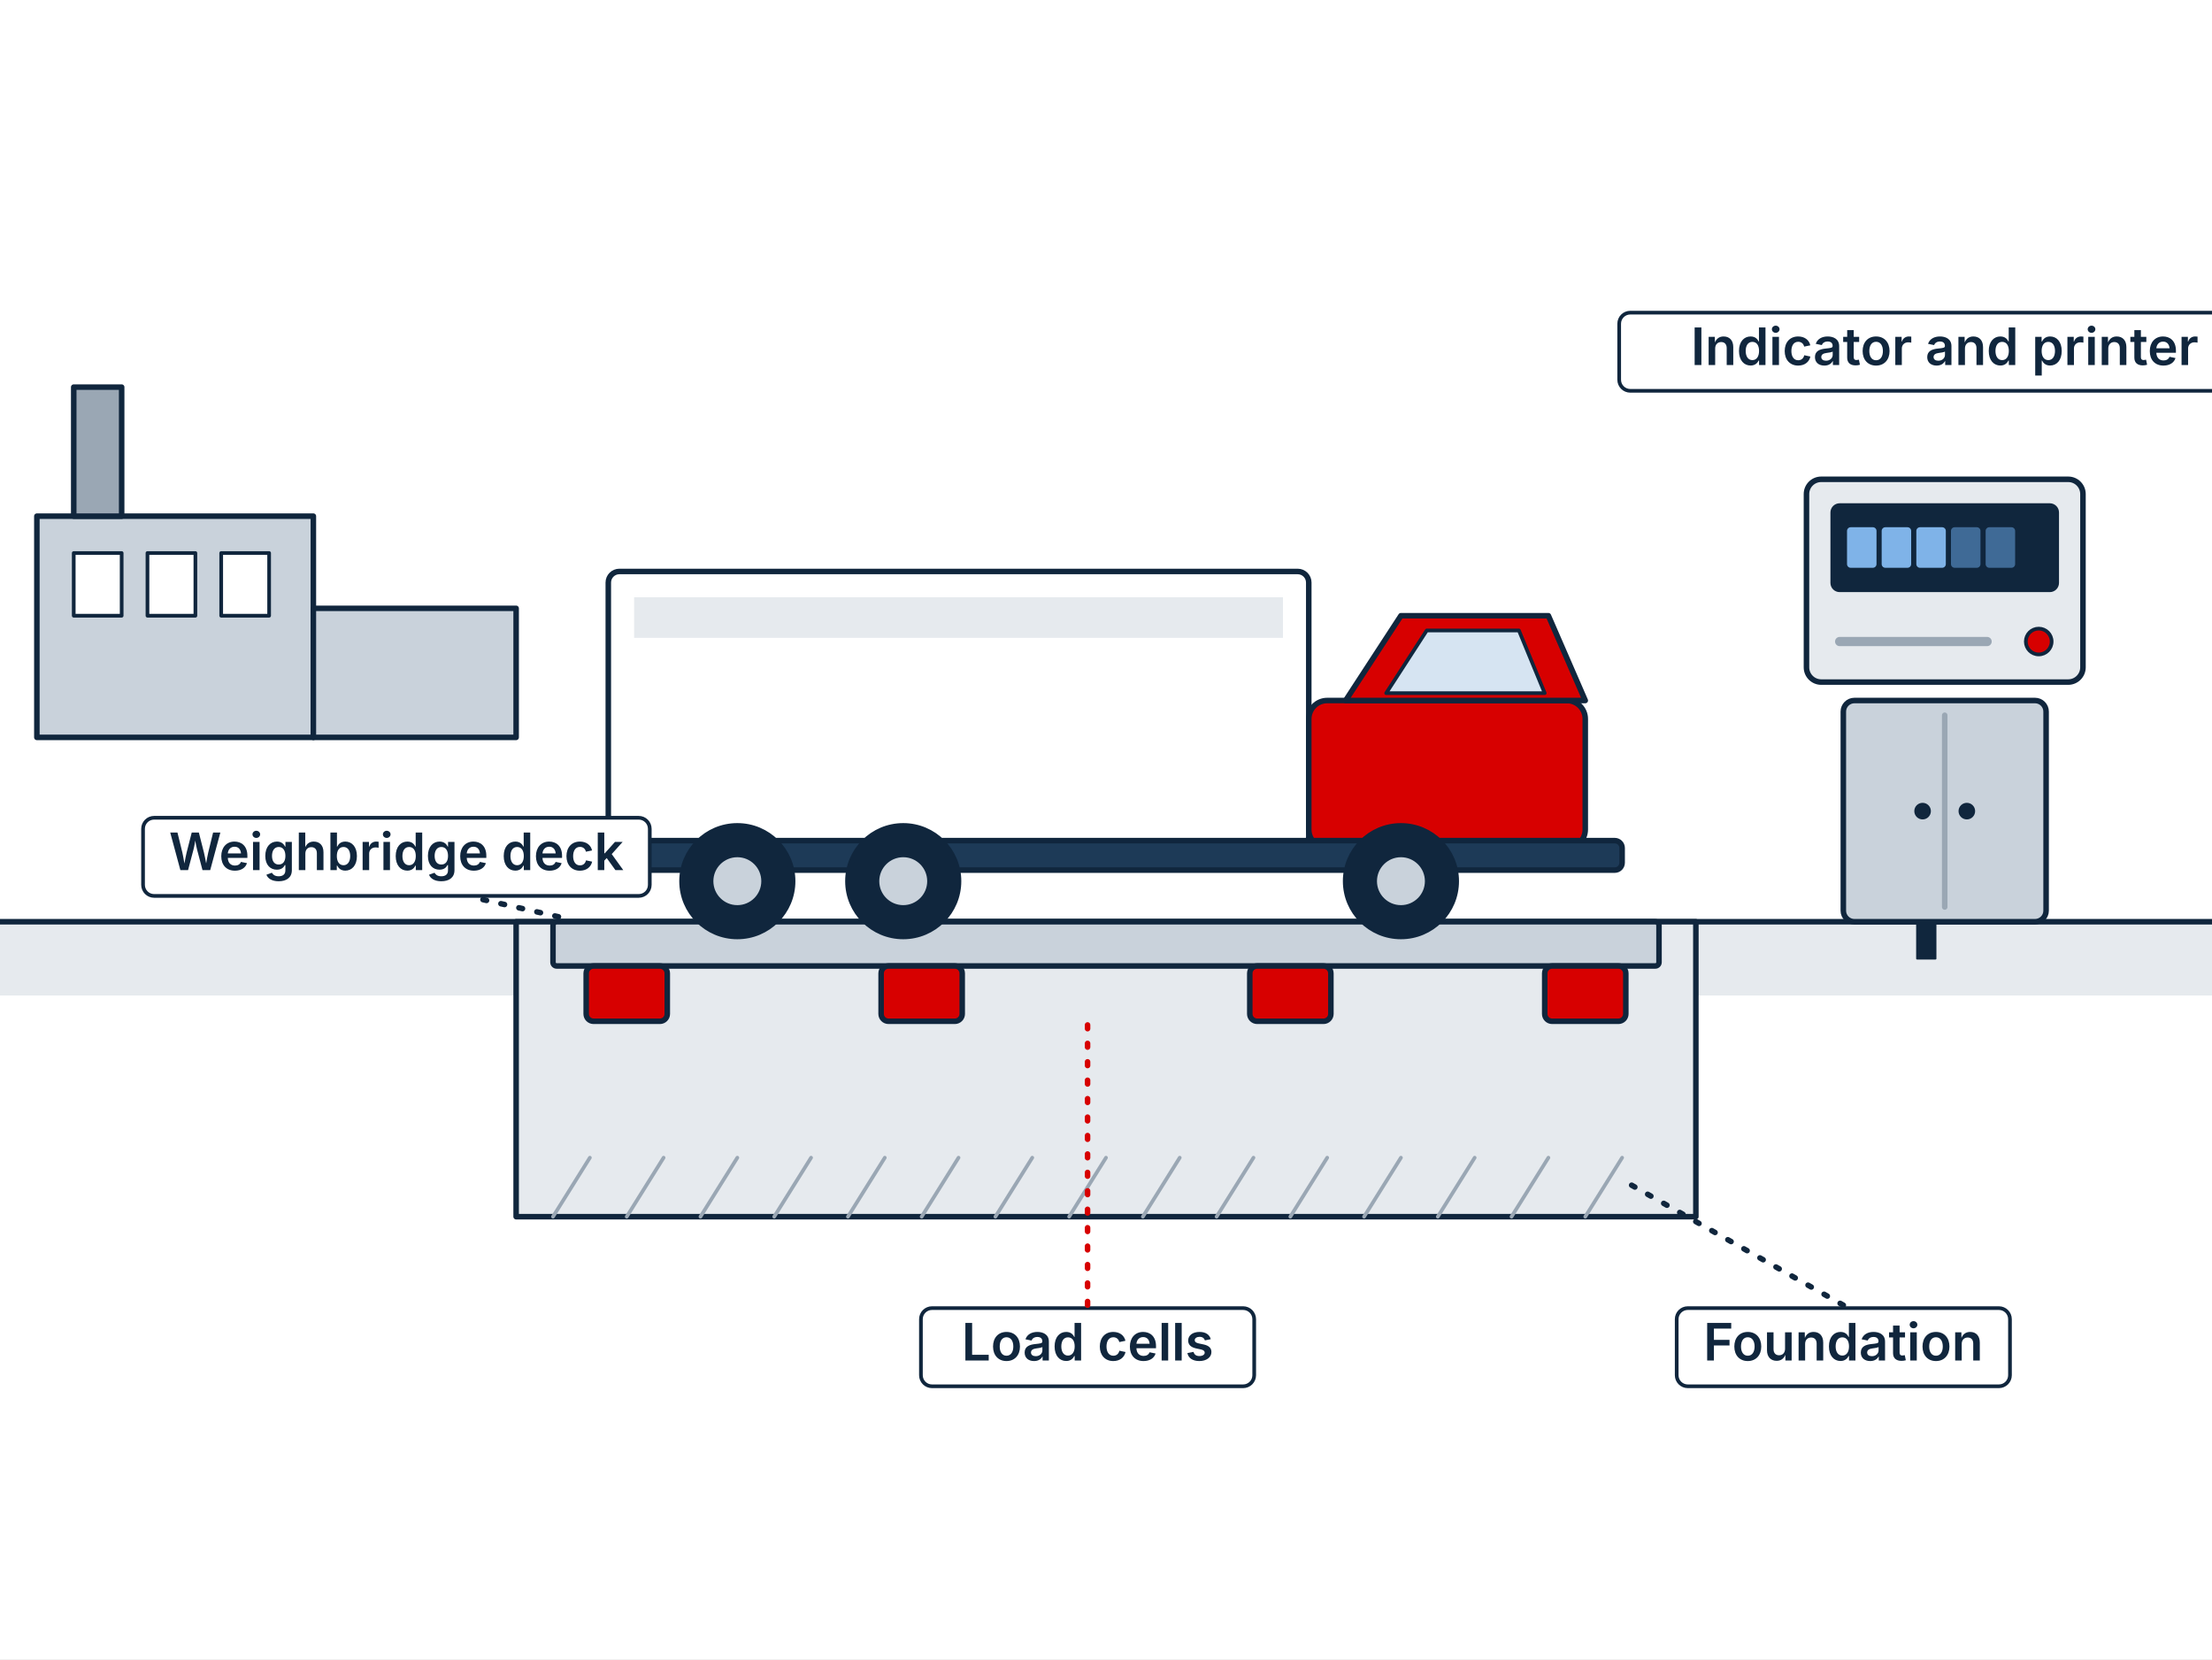
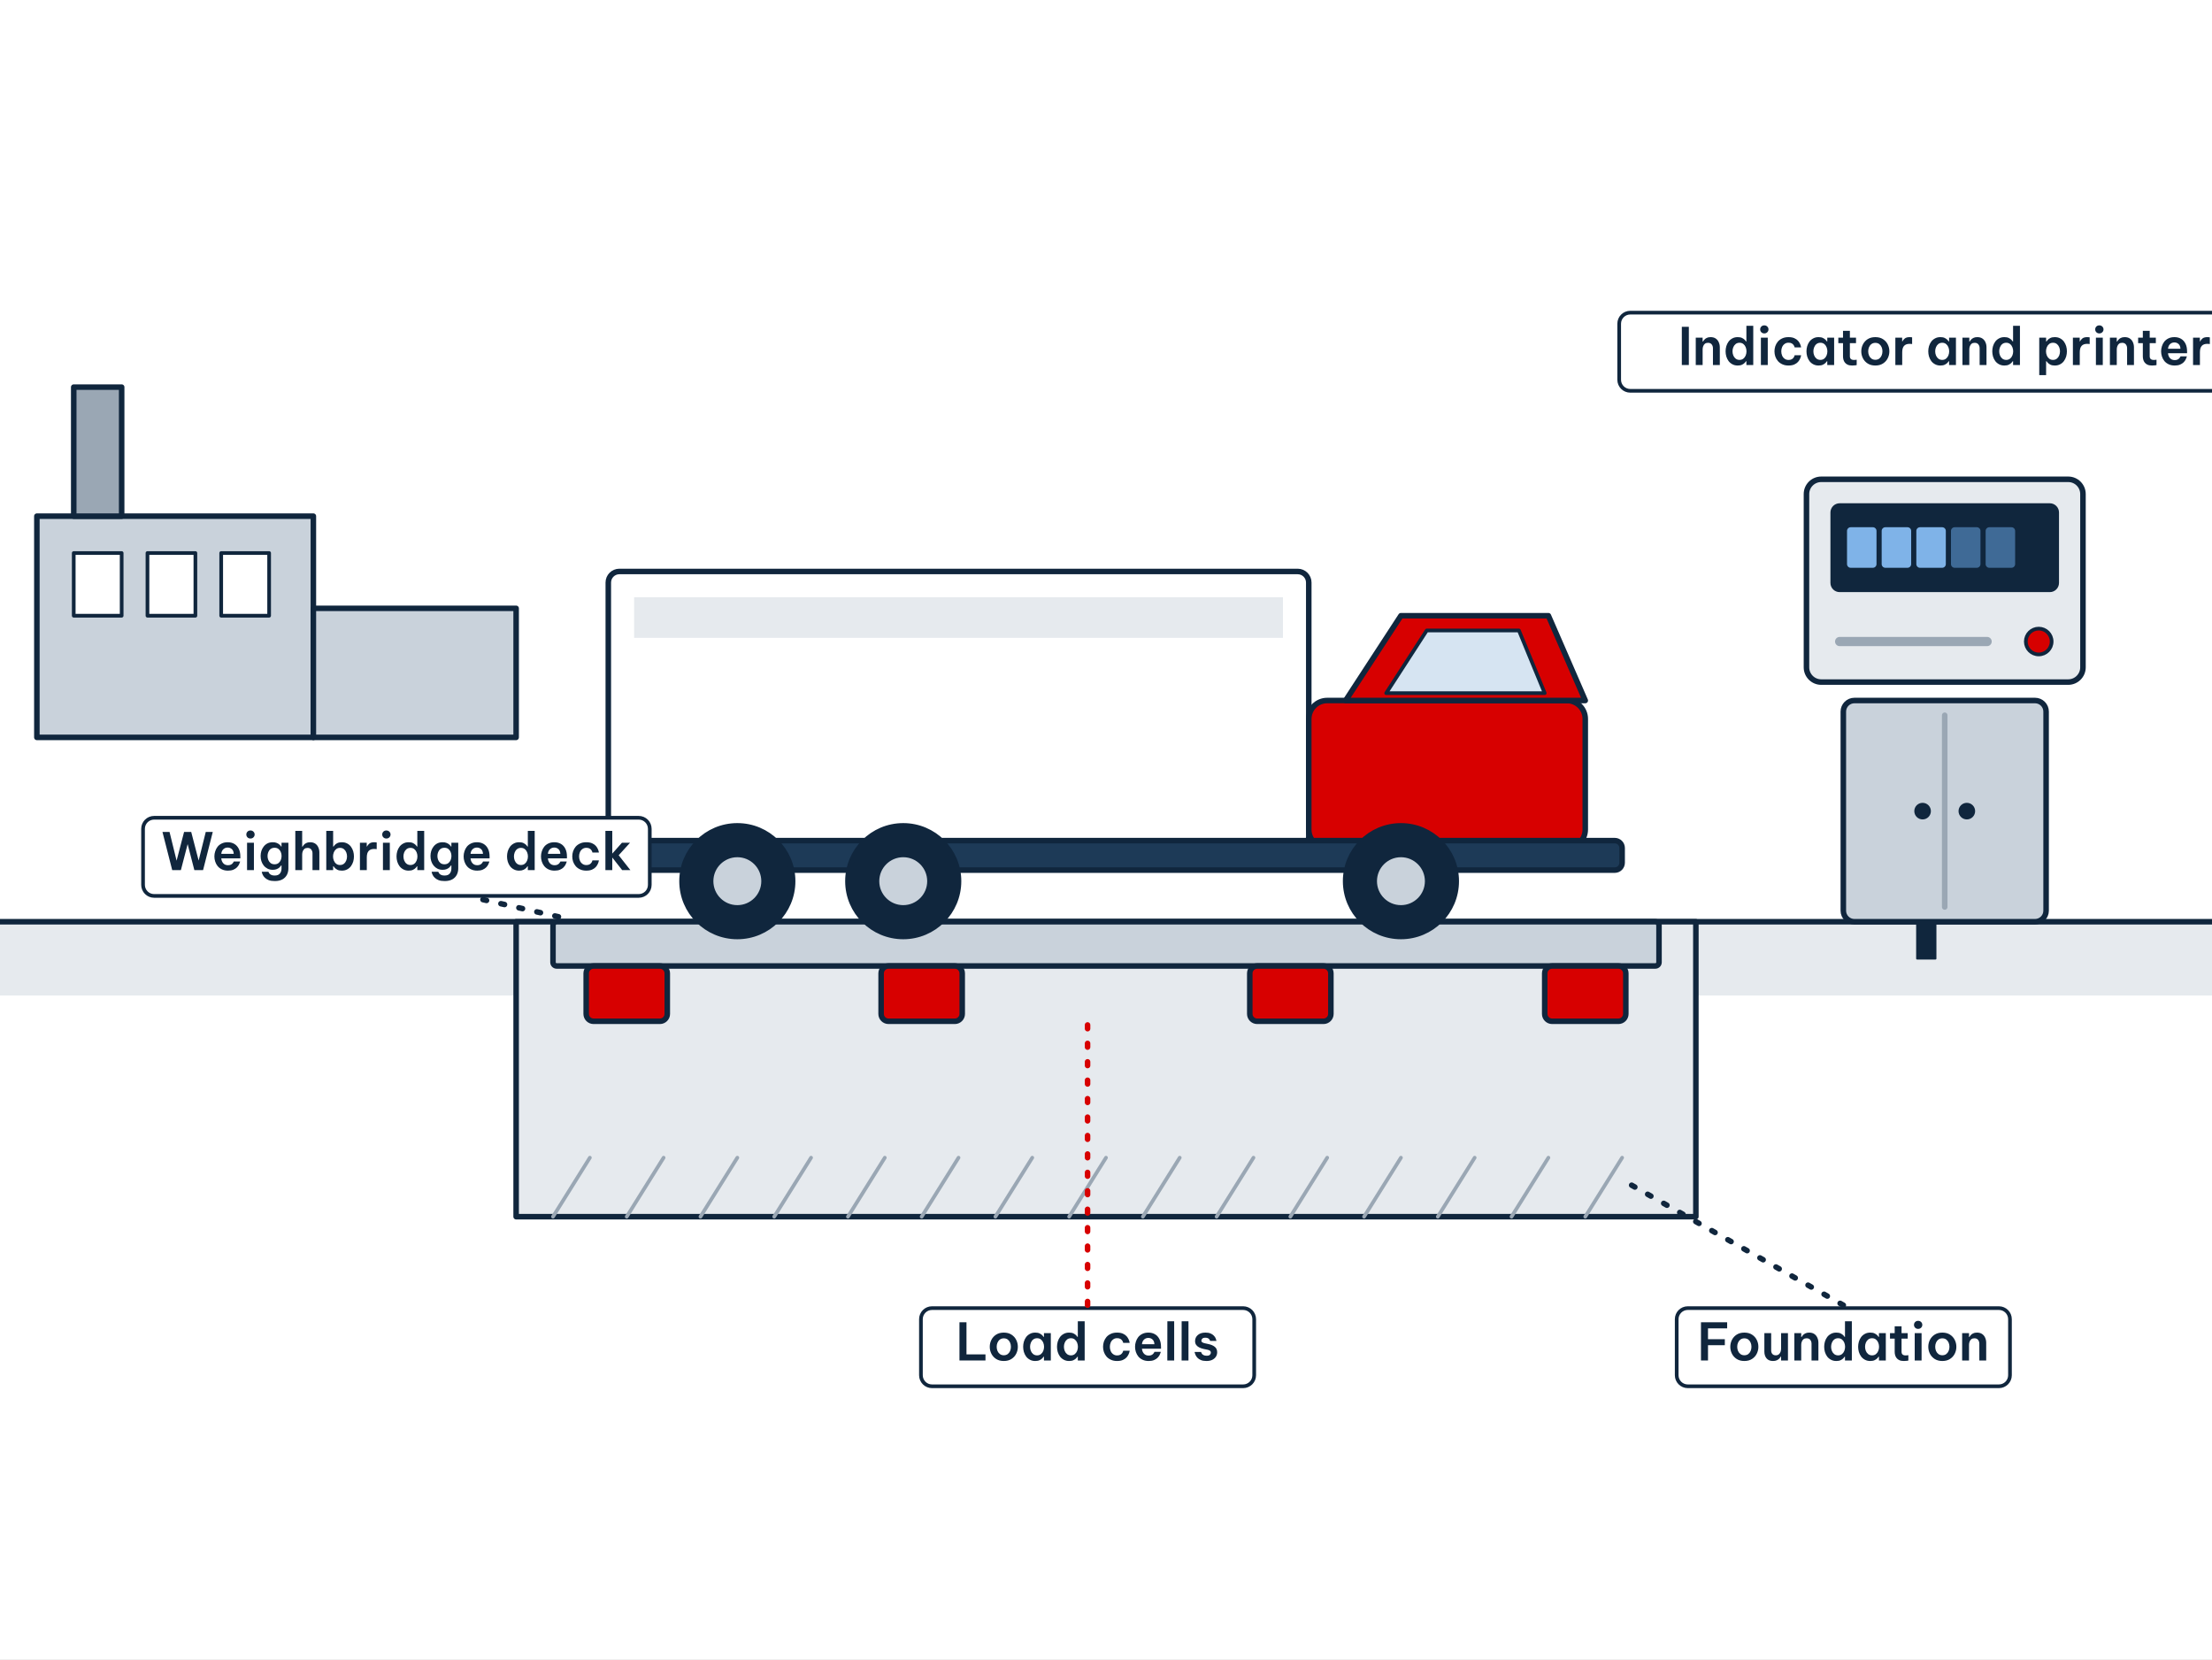
<svg xmlns="http://www.w3.org/2000/svg" viewBox="0 0 1200 900" width="1200" height="900" role="img" aria-label="Truck weighing: weighbridge deck, load cells, foundation and indicator">
+   <defs>
+     <path id="g0" d="M221 0 32 740H169L306 183L451 740H589L733 185L871 740H1007L819 0H650L520 504L389 0Z" />
+     <path id="g1" d="M318 -10Q250 -10 200 14Q151 37 118 76Q86 116 70 165Q54 214 54 265Q54 316 70 364Q85 413 116 453Q148 493 197 516Q246 540 313 540Q385 540 440 508Q495 476 526 414Q557 353 557 262V228H188Q191 174 225 134Q259 95 318 95Q352 95 374 106Q396 117 408 132Q420 146 425 156Q430 167 430 167H553Q553 167 548 150Q543 132 530 106Q516 79 490 52Q464 26 422 8Q380 -10 318 -10ZM188 315H429Q426 377 392 407Q358 437 312 437Q261 437 227 404Q193 372 188 315Z" />
+     <path id="g2" d="M142 612Q107 612 84 635Q62 658 62 690Q62 722 84 745Q107 768 142 768Q177 768 200 745Q223 722 223 690Q223 658 200 635Q177 612 142 612ZM76 0V530H209V0Z" />
+     <path id="g3" d="M328 -212Q257 -212 210 -194Q164 -175 137 -148Q110 -122 97 -95Q84 -68 80 -50Q76 -32 76 -32H206Q206 -32 210 -43Q214 -54 226 -68Q239 -83 263 -94Q287 -105 327 -105Q397 -105 428 -65Q459 -25 459 32V91H453Q442 74 422 54Q401 34 368 20Q336 6 290 6Q231 6 187 29Q143 52 113 90Q83 128 68 176Q54 223 54 273Q54 323 68 370Q83 418 113 456Q143 495 187 518Q231 540 290 540Q336 540 368 526Q401 512 422 492Q442 473 453 456H459V530H592V33Q592 -36 563 -92Q534 -147 476 -180Q417 -212 328 -212ZM325 113Q370 113 400 136Q430 160 445 196Q460 233 460 273Q460 314 445 350Q430 387 400 410Q370 433 325 433Q279 433 248 410Q218 387 203 350Q188 314 188 273Q188 233 203 196Q218 160 248 136Q279 113 325 113Z" />
+     <path id="g4" d="M72 0V760H205V454H211Q219 468 236 488Q253 509 283 524Q313 540 359 540Q420 540 460 512Q499 485 518 440Q538 395 538 343V0H405V325Q405 368 381 399Q357 430 309 430Q272 430 249 412Q226 393 216 364Q205 335 205 303V0Z" />
+     <path id="g5" d="M373 -10Q322 -10 289 6Q256 23 238 43Q219 63 212 74H205V0H72V760H205V456H212Q219 468 238 488Q256 508 289 524Q322 540 373 540Q433 540 477 516Q521 493 550 454Q579 414 594 365Q608 316 608 265Q608 214 594 165Q579 116 550 76Q521 37 477 14Q433 -10 373 -10ZM338 99Q384 99 414 124Q444 148 459 186Q474 224 474 265Q474 306 459 344Q444 382 414 406Q384 431 338 431Q293 431 263 406Q233 382 218 344Q203 306 203 265Q203 224 218 186Q233 148 263 124Q293 99 338 99Z" />
+     <path id="g6" d="M62 0V530H194V457H199Q213 488 245 514Q277 540 341 540Q361 540 374 538Q387 535 387 535V406Q387 406 372 408Q358 410 337 410Q267 410 231 371Q195 332 195 245V0Z" />
+     <path id="g7" d="M289 -10Q230 -10 186 14Q142 37 112 76Q83 116 68 165Q54 214 54 265Q54 316 68 365Q83 414 112 454Q142 493 186 516Q230 540 289 540Q340 540 373 524Q406 507 425 488Q444 468 451 456H457V760H590V0H457V74H451Q444 62 425 42Q406 22 373 6Q340 -10 289 -10ZM324 99Q369 99 399 124Q429 148 444 186Q459 224 459 265Q459 306 444 344Q429 382 399 406Q369 431 324 431Q279 431 248 406Q218 382 203 344Q188 306 188 265Q188 224 203 186Q218 148 248 124Q279 99 324 99Z" />
+     <path id="g9" d="M325 -10Q257 -10 206 14Q155 37 121 76Q87 116 70 165Q54 214 54 265Q54 316 70 365Q87 414 120 454Q154 493 205 516Q256 540 325 540Q393 540 438 520Q483 500 510 470Q536 440 549 410Q562 381 566 361Q570 341 570 341H445Q445 341 441 354Q437 368 425 386Q413 404 390 418Q366 432 327 432Q281 432 250 408Q218 385 202 347Q186 309 186 265Q186 221 202 183Q218 145 250 122Q281 98 327 98Q366 98 390 112Q413 126 425 144Q437 162 441 176Q445 189 445 189H570Q570 189 566 169Q562 149 549 120Q536 90 510 60Q483 30 438 10Q393 -10 325 -10Z" />
+     <path id="g10" d="M72 0V760H205V320L392 530H549L329 288L556 0H397L205 244V0Z" />
+     <path id="g11" d="M72 0V740H208V118H576V0Z" />
+     <path id="g12" d="M326 -10Q239 -10 178 29Q117 68 86 130Q54 193 54 265Q54 337 86 400Q117 462 178 501Q239 540 326 540Q414 540 474 501Q535 462 566 400Q598 337 598 265Q598 193 566 130Q535 68 474 29Q414 -10 326 -10ZM326 101Q371 101 402 124Q432 147 448 184Q464 222 464 265Q464 309 448 346Q432 383 402 406Q371 429 326 429Q282 429 251 406Q220 383 204 346Q188 309 188 265Q188 222 204 184Q220 147 251 124Q282 101 326 101Z" />
+     <path id="g13" d="M289 540Q340 540 373 524Q406 507 425 488Q444 468 451 456H457V530H590V0H457V74H451Q444 62 425 42Q406 22 373 6Q340 -10 289 -10Q230 -10 186 14Q142 37 112 76Q83 116 68 165Q54 214 54 265Q54 316 68 365Q83 414 112 454Q142 493 186 516Q230 540 289 540ZM324 431Q279 431 248 406Q218 382 203 344Q188 306 188 265Q188 224 203 186Q218 148 248 124Q279 99 324 99Q369 99 399 124Q429 148 444 186Q459 224 459 265Q459 306 444 344Q429 382 399 406Q369 431 324 431Z" />
+     <path id="g14" d="M72 0 73 760H205V0Z" />
+     <path id="g15" d="M276 -10Q211 -10 169 8Q127 25 102 52Q78 78 66 104Q54 130 50 148Q47 165 47 165H173Q173 165 176 154Q180 143 190 128Q201 114 223 103Q245 92 281 92Q324 92 343 110Q362 129 362 152Q362 174 346 188Q329 201 297 208L224 223Q180 232 142 250Q104 267 80 298Q56 328 56 376Q56 447 110 494Q164 540 257 540Q316 540 354 524Q393 508 416 484Q440 460 452 436Q463 412 466 396Q470 379 470 379H348Q348 379 345 388Q342 398 332 410Q323 422 304 432Q286 441 255 441Q213 441 196 423Q178 405 178 385Q178 363 197 351Q216 339 246 333L315 318Q389 303 436 266Q484 229 484 159Q484 112 460 74Q435 35 388 12Q342 -10 276 -10Z" />
+     <path id="g16" d="M72 0V740H579V622H208V412H534V296H208V0Z" />
+     <path id="g17" d="M230 -10Q147 -10 104 41Q62 92 62 172V530H194V194Q194 151 217 126Q240 100 282 100Q319 100 342 119Q365 138 376 168Q386 198 386 230V530H519V0H386V76H380Q370 58 352 38Q333 18 304 4Q274 -10 230 -10Z" />
+     <path id="g18" d="M62 0V530H195V454H201Q209 468 226 488Q243 509 273 524Q303 540 349 540Q410 540 450 512Q489 485 508 440Q528 395 528 343V0H395V325Q395 368 371 399Q347 430 299 430Q262 430 239 412Q216 393 206 364Q195 335 195 303V0Z" />
+     <path id="g19" d="M301 -10Q247 -10 212 6Q177 22 158 48Q138 74 130 105Q122 136 122 166V423H31V530H122V662H255V530H374V423H255V169Q255 98 335 98Q354 98 370 100Q387 103 387 103V-1Q387 -1 362 -6Q336 -10 301 -10Z" />
+     <path id="g20" d="M72 0V740H208V0Z" />
+     <path id="g21" d="M72 -196V530H205V456H212Q219 468 238 488Q256 508 289 524Q322 540 373 540Q433 540 477 516Q521 493 550 454Q579 414 594 365Q608 316 608 265Q608 214 594 165Q579 116 550 76Q521 37 477 14Q433 -10 373 -10Q322 -10 289 6Q256 23 238 43Q219 63 212 74H205V-196ZM203 265Q203 224 218 186Q233 148 263 124Q293 99 338 99Q384 99 414 124Q444 148 459 186Q474 224 474 265Q474 306 459 344Q444 382 414 406Q384 431 338 431Q293 431 263 406Q233 382 218 344Q203 306 203 265Z" />
+   </defs>
  <rect x="0.0" y="0.0" width="1200.0" height="900.0" rx="0" fill="#FFFFFF" />
  <rect x="20.0" y="280.0" width="150.0" height="120.0" rx="0" fill="#C9D2DB" stroke="#10263D" stroke-width="3" stroke-linejoin="round" />
  <rect x="170.0" y="330.0" width="110.0" height="70.0" rx="0" fill="#C9D2DB" stroke="#10263D" stroke-width="3" stroke-linejoin="round" />
  <rect x="40.0" y="210.0" width="26.0" height="70.0" rx="0" fill="#9AA7B4" stroke="#10263D" stroke-width="3" stroke-linejoin="round" />
  <rect x="40.0" y="300.0" width="26.0" height="34.0" rx="0" fill="#FFFFFF" stroke="#10263D" stroke-width="2" stroke-linejoin="round" />
  <rect x="80.0" y="300.0" width="26.0" height="34.0" rx="0" fill="#FFFFFF" stroke="#10263D" stroke-width="2" stroke-linejoin="round" />
  <rect x="120.0" y="300.0" width="26.0" height="34.0" rx="0" fill="#FFFFFF" stroke="#10263D" stroke-width="2" stroke-linejoin="round" />
  <rect x="0.0" y="500.0" width="1200.0" height="40.0" rx="0" fill="#E6EAEE" />
  <line x1="0.0" y1="500.0" x2="1200.0" y2="500.0" stroke="#10263D" stroke-width="3" stroke-linecap="round" />
  <rect x="280.0" y="500.0" width="640.0" height="160.0" rx="0" fill="#E6EAEE" stroke="#10263D" stroke-width="3" stroke-linejoin="round" />
  <line x1="300.0" y1="660.0" x2="320.0" y2="628.0" stroke="#9AA7B4" stroke-width="2" stroke-linecap="round" />
  <line x1="340.0" y1="660.0" x2="360.0" y2="628.0" stroke="#9AA7B4" stroke-width="2" stroke-linecap="round" />
  <line x1="380.0" y1="660.0" x2="400.0" y2="628.0" stroke="#9AA7B4" stroke-width="2" stroke-linecap="round" />
  <line x1="420.0" y1="660.0" x2="440.0" y2="628.0" stroke="#9AA7B4" stroke-width="2" stroke-linecap="round" />
  <line x1="460.0" y1="660.0" x2="480.0" y2="628.0" stroke="#9AA7B4" stroke-width="2" stroke-linecap="round" />
  <line x1="500.0" y1="660.0" x2="520.0" y2="628.0" stroke="#9AA7B4" stroke-width="2" stroke-linecap="round" />
  <line x1="540.0" y1="660.0" x2="560.0" y2="628.0" stroke="#9AA7B4" stroke-width="2" stroke-linecap="round" />
  <line x1="580.0" y1="660.0" x2="600.0" y2="628.0" stroke="#9AA7B4" stroke-width="2" stroke-linecap="round" />
  <line x1="620.0" y1="660.0" x2="640.0" y2="628.0" stroke="#9AA7B4" stroke-width="2" stroke-linecap="round" />
  <line x1="660.0" y1="660.0" x2="680.0" y2="628.0" stroke="#9AA7B4" stroke-width="2" stroke-linecap="round" />
  <line x1="700.0" y1="660.0" x2="720.0" y2="628.0" stroke="#9AA7B4" stroke-width="2" stroke-linecap="round" />
  <line x1="740.0" y1="660.0" x2="760.0" y2="628.0" stroke="#9AA7B4" stroke-width="2" stroke-linecap="round" />
  <line x1="780.0" y1="660.0" x2="800.0" y2="628.0" stroke="#9AA7B4" stroke-width="2" stroke-linecap="round" />
  <line x1="820.0" y1="660.0" x2="840.0" y2="628.0" stroke="#9AA7B4" stroke-width="2" stroke-linecap="round" />
  <line x1="860.0" y1="660.0" x2="880.0" y2="628.0" stroke="#9AA7B4" stroke-width="2" stroke-linecap="round" />
  <rect x="300.0" y="500.0" width="600.0" height="24.0" rx="2" fill="#C9D2DB" stroke="#10263D" stroke-width="3" stroke-linejoin="round" />
  <rect x="318.0" y="524.0" width="44.0" height="30.0" rx="4" fill="#D70000" stroke="#10263D" stroke-width="3" stroke-linejoin="round" />
  <rect x="478.0" y="524.0" width="44.0" height="30.0" rx="4" fill="#D70000" stroke="#10263D" stroke-width="3" stroke-linejoin="round" />
  <rect x="678.0" y="524.0" width="44.0" height="30.0" rx="4" fill="#D70000" stroke="#10263D" stroke-width="3" stroke-linejoin="round" />
  <rect x="838.0" y="524.0" width="44.0" height="30.0" rx="4" fill="#D70000" stroke="#10263D" stroke-width="3" stroke-linejoin="round" />
  <rect x="330.0" y="310.0" width="380.0" height="150.0" rx="6" fill="#FFFFFF" stroke="#10263D" stroke-width="3" stroke-linejoin="round" />
  <rect x="344.0" y="324.0" width="352.0" height="22.0" rx="0" fill="#E6EAEE" />
  <rect x="710.0" y="380.0" width="150.0" height="80.0" rx="10" fill="#D70000" stroke="#10263D" stroke-width="3" stroke-linejoin="round" />
  <path d="M730,380 l30,-46 l80,0 l20,46 Z" fill="#D70000" stroke="#10263D" stroke-width="3" stroke-linecap="round" stroke-linejoin="round" />
  <path d="M752,376 l22,-34 l50,0 l14,34 Z" fill="#D6E4F2" stroke="#10263D" stroke-width="2" stroke-linecap="round" stroke-linejoin="round" />
  <rect x="320.0" y="456.0" width="560.0" height="16.0" rx="4" fill="#1D3A57" stroke="#10263D" stroke-width="3" stroke-linejoin="round" />
  <ellipse cx="400.0" cy="478.0" rx="30.0" ry="30.0" fill="#10263D" stroke="#10263D" stroke-width="3" />
  <ellipse cx="400.0" cy="478.0" rx="14.0" ry="14.0" fill="#C9D2DB" stroke="#10263D" stroke-width="2" />
  <ellipse cx="490.0" cy="478.0" rx="30.0" ry="30.0" fill="#10263D" stroke="#10263D" stroke-width="3" />
  <ellipse cx="490.0" cy="478.0" rx="14.0" ry="14.0" fill="#C9D2DB" stroke="#10263D" stroke-width="2" />
  <ellipse cx="760.0" cy="478.0" rx="30.0" ry="30.0" fill="#10263D" stroke="#10263D" stroke-width="3" />
  <ellipse cx="760.0" cy="478.0" rx="14.0" ry="14.0" fill="#C9D2DB" stroke="#10263D" stroke-width="2" />
  <rect x="1000.0" y="380.0" width="110.0" height="120.0" rx="6" fill="#C9D2DB" stroke="#10263D" stroke-width="3" stroke-linejoin="round" />
  <line x1="1055.0" y1="388.0" x2="1055.0" y2="492.0" stroke="#9AA7B4" stroke-width="3" stroke-linecap="round" />
  <ellipse cx="1043.0" cy="440.0" rx="4.0" ry="4.0" fill="#10263D" stroke="#10263D" stroke-width="1" />
  <ellipse cx="1067.0" cy="440.0" rx="4.0" ry="4.0" fill="#10263D" stroke="#10263D" stroke-width="1" />
  <rect x="980.0" y="260.0" width="150.0" height="110.0" rx="8" fill="#E6EAEE" stroke="#10263D" stroke-width="3" stroke-linejoin="round" />
  <rect x="994.0" y="274.0" width="122.0" height="46.2" rx="4" fill="#10263D" stroke="#10263D" stroke-width="2" stroke-linejoin="round" />
  <rect x="1002.0" y="286.0" width="16.0" height="22.0" rx="2" fill="#7FB3E8" stroke="none" stroke-width="0" stroke-linejoin="round" />
  <rect x="1020.8" y="286.0" width="16.0" height="22.0" rx="2" fill="#7FB3E8" stroke="none" stroke-width="0" stroke-linejoin="round" />
  <rect x="1039.6" y="286.0" width="16.0" height="22.0" rx="2" fill="#7FB3E8" stroke="none" stroke-width="0" stroke-linejoin="round" />
  <rect x="1058.4" y="286.0" width="16.0" height="22.0" rx="2" fill="#3F6A96" stroke="none" stroke-width="0" stroke-linejoin="round" />
  <rect x="1077.2" y="286.0" width="16.0" height="22.0" rx="2" fill="#3F6A96" stroke="none" stroke-width="0" stroke-linejoin="round" />
  <ellipse cx="1106.0" cy="348.0" rx="7.0" ry="7.0" fill="#D70000" stroke="#10263D" stroke-width="2" />
  <line x1="998.0" y1="348.0" x2="1078.0" y2="348.0" stroke="#9AA7B4" stroke-width="5" stroke-linecap="round" />
  <rect x="1040.0" y="500.0" width="10.0" height="20.0" rx="0" fill="#10263D" stroke="#10263D" stroke-width="1" stroke-linejoin="round" />
  <rect x="77.6" y="443.6" width="274.9" height="42.4" rx="6" fill="#FFFFFF" stroke="#10263D" stroke-width="2" stroke-linejoin="round" />
-   <text x="215.0" y="472.0" font-family="Inter, Arial, Helvetica, sans-serif" font-size="28" font-weight="600" text-anchor="middle" fill="#10263D">Weighbridge deck</text>
+   <g fill="#10263D" transform="matrix(0.028 0 0 -0.028 87.236 472)">
+     <use href="#g0" />
+     <use href="#g1" x="984" />
+     <use href="#g2" x="1595" />
+     <use href="#g3" x="1880" />
+     <use href="#g4" x="2534" />
+     <use href="#g5" x="3134" />
+     <use href="#g6" x="3796" />
+     <use href="#g2" x="4228" />
+     <use href="#g7" x="4513" />
+     <use href="#g3" x="5171" />
+     <use href="#g1" x="5813" />
+     <use href="#g7" x="6654" />
+     <use href="#g1" x="7312" />
+     <use href="#g9" x="7918" />
+     <use href="#g10" x="8542" />
+   </g>
  <line x1="262.0" y1="488.0" x2="306.0" y2="498.0" stroke="#10263D" stroke-width="3" stroke-linecap="round" stroke-dasharray="2 8" />
  <rect x="499.6" y="709.6" width="180.8" height="42.4" rx="6" fill="#FFFFFF" stroke="#10263D" stroke-width="2" stroke-linejoin="round" />
-   <text x="590.0" y="738.0" font-family="Inter, Arial, Helvetica, sans-serif" font-size="28" font-weight="600" text-anchor="middle" fill="#10263D">Load cells</text>
+   <g fill="#10263D" transform="matrix(0.028 0 0 -0.028 518.488 738)">
+     <use href="#g11" />
+     <use href="#g12" x="605" />
+     <use href="#g13" x="1252" />
+     <use href="#g7" x="1908" />
+     <use href="#g9" x="2800" />
+     <use href="#g1" x="3420" />
+     <use href="#g14" x="4027" />
+     <use href="#g14" x="4304" />
+     <use href="#g15" x="4581" />
+   </g>
  <line x1="590.0" y1="708.0" x2="590.0" y2="556.0" stroke="#D70000" stroke-width="3" stroke-linecap="round" stroke-dasharray="2 8" />
  <rect x="909.6" y="709.6" width="180.8" height="42.4" rx="6" fill="#FFFFFF" stroke="#10263D" stroke-width="2" stroke-linejoin="round" />
-   <text x="1000.0" y="738.0" font-family="Inter, Arial, Helvetica, sans-serif" font-size="28" font-weight="600" text-anchor="middle" fill="#10263D">Foundation</text>
+   <g fill="#10263D" transform="matrix(0.028 0 0 -0.028 920.76 738)">
+     <use href="#g16" />
+     <use href="#g12" x="586" />
+     <use href="#g17" x="1238" />
+     <use href="#g18" x="1819" />
+     <use href="#g7" x="2405" />
+     <use href="#g13" x="3063" />
+     <use href="#g19" x="3703" />
+     <use href="#g2" x="4137" />
+     <use href="#g12" x="4422" />
+     <use href="#g18" x="5070" />
+   </g>
  <line x1="1000.0" y1="708.0" x2="880.0" y2="640.0" stroke="#10263D" stroke-width="3" stroke-linecap="round" stroke-dasharray="2 8" />
  <rect x="878.4" y="169.6" width="353.3" height="42.4" rx="6" fill="#FFFFFF" stroke="#10263D" stroke-width="2" stroke-linejoin="round" />
-   <text x="1055.0" y="198.0" font-family="Inter, Arial, Helvetica, sans-serif" font-size="28" font-weight="600" text-anchor="middle" fill="#10263D">Indicator and printer</text>
+   <g fill="#10263D" transform="matrix(0.028 0 0 -0.028 910.366 198)">
+     <use href="#g20" />
+     <use href="#g18" x="280" />
+     <use href="#g7" x="866" />
+     <use href="#g2" x="1528" />
+     <use href="#g9" x="1813" />
+     <use href="#g13" x="2433" />
+     <use href="#g19" x="3073" />
+     <use href="#g12" x="3495" />
+     <use href="#g6" x="4147" />
+     <use href="#g13" x="4793" />
+     <use href="#g18" x="5447" />
+     <use href="#g7" x="6033" />
+     <use href="#g21" x="6925" />
+     <use href="#g6" x="7587" />
+     <use href="#g2" x="8019" />
+     <use href="#g18" x="8304" />
+     <use href="#g19" x="8882" />
+     <use href="#g1" x="9304" />
+     <use href="#g6" x="9915" />
+   </g>
</svg>
